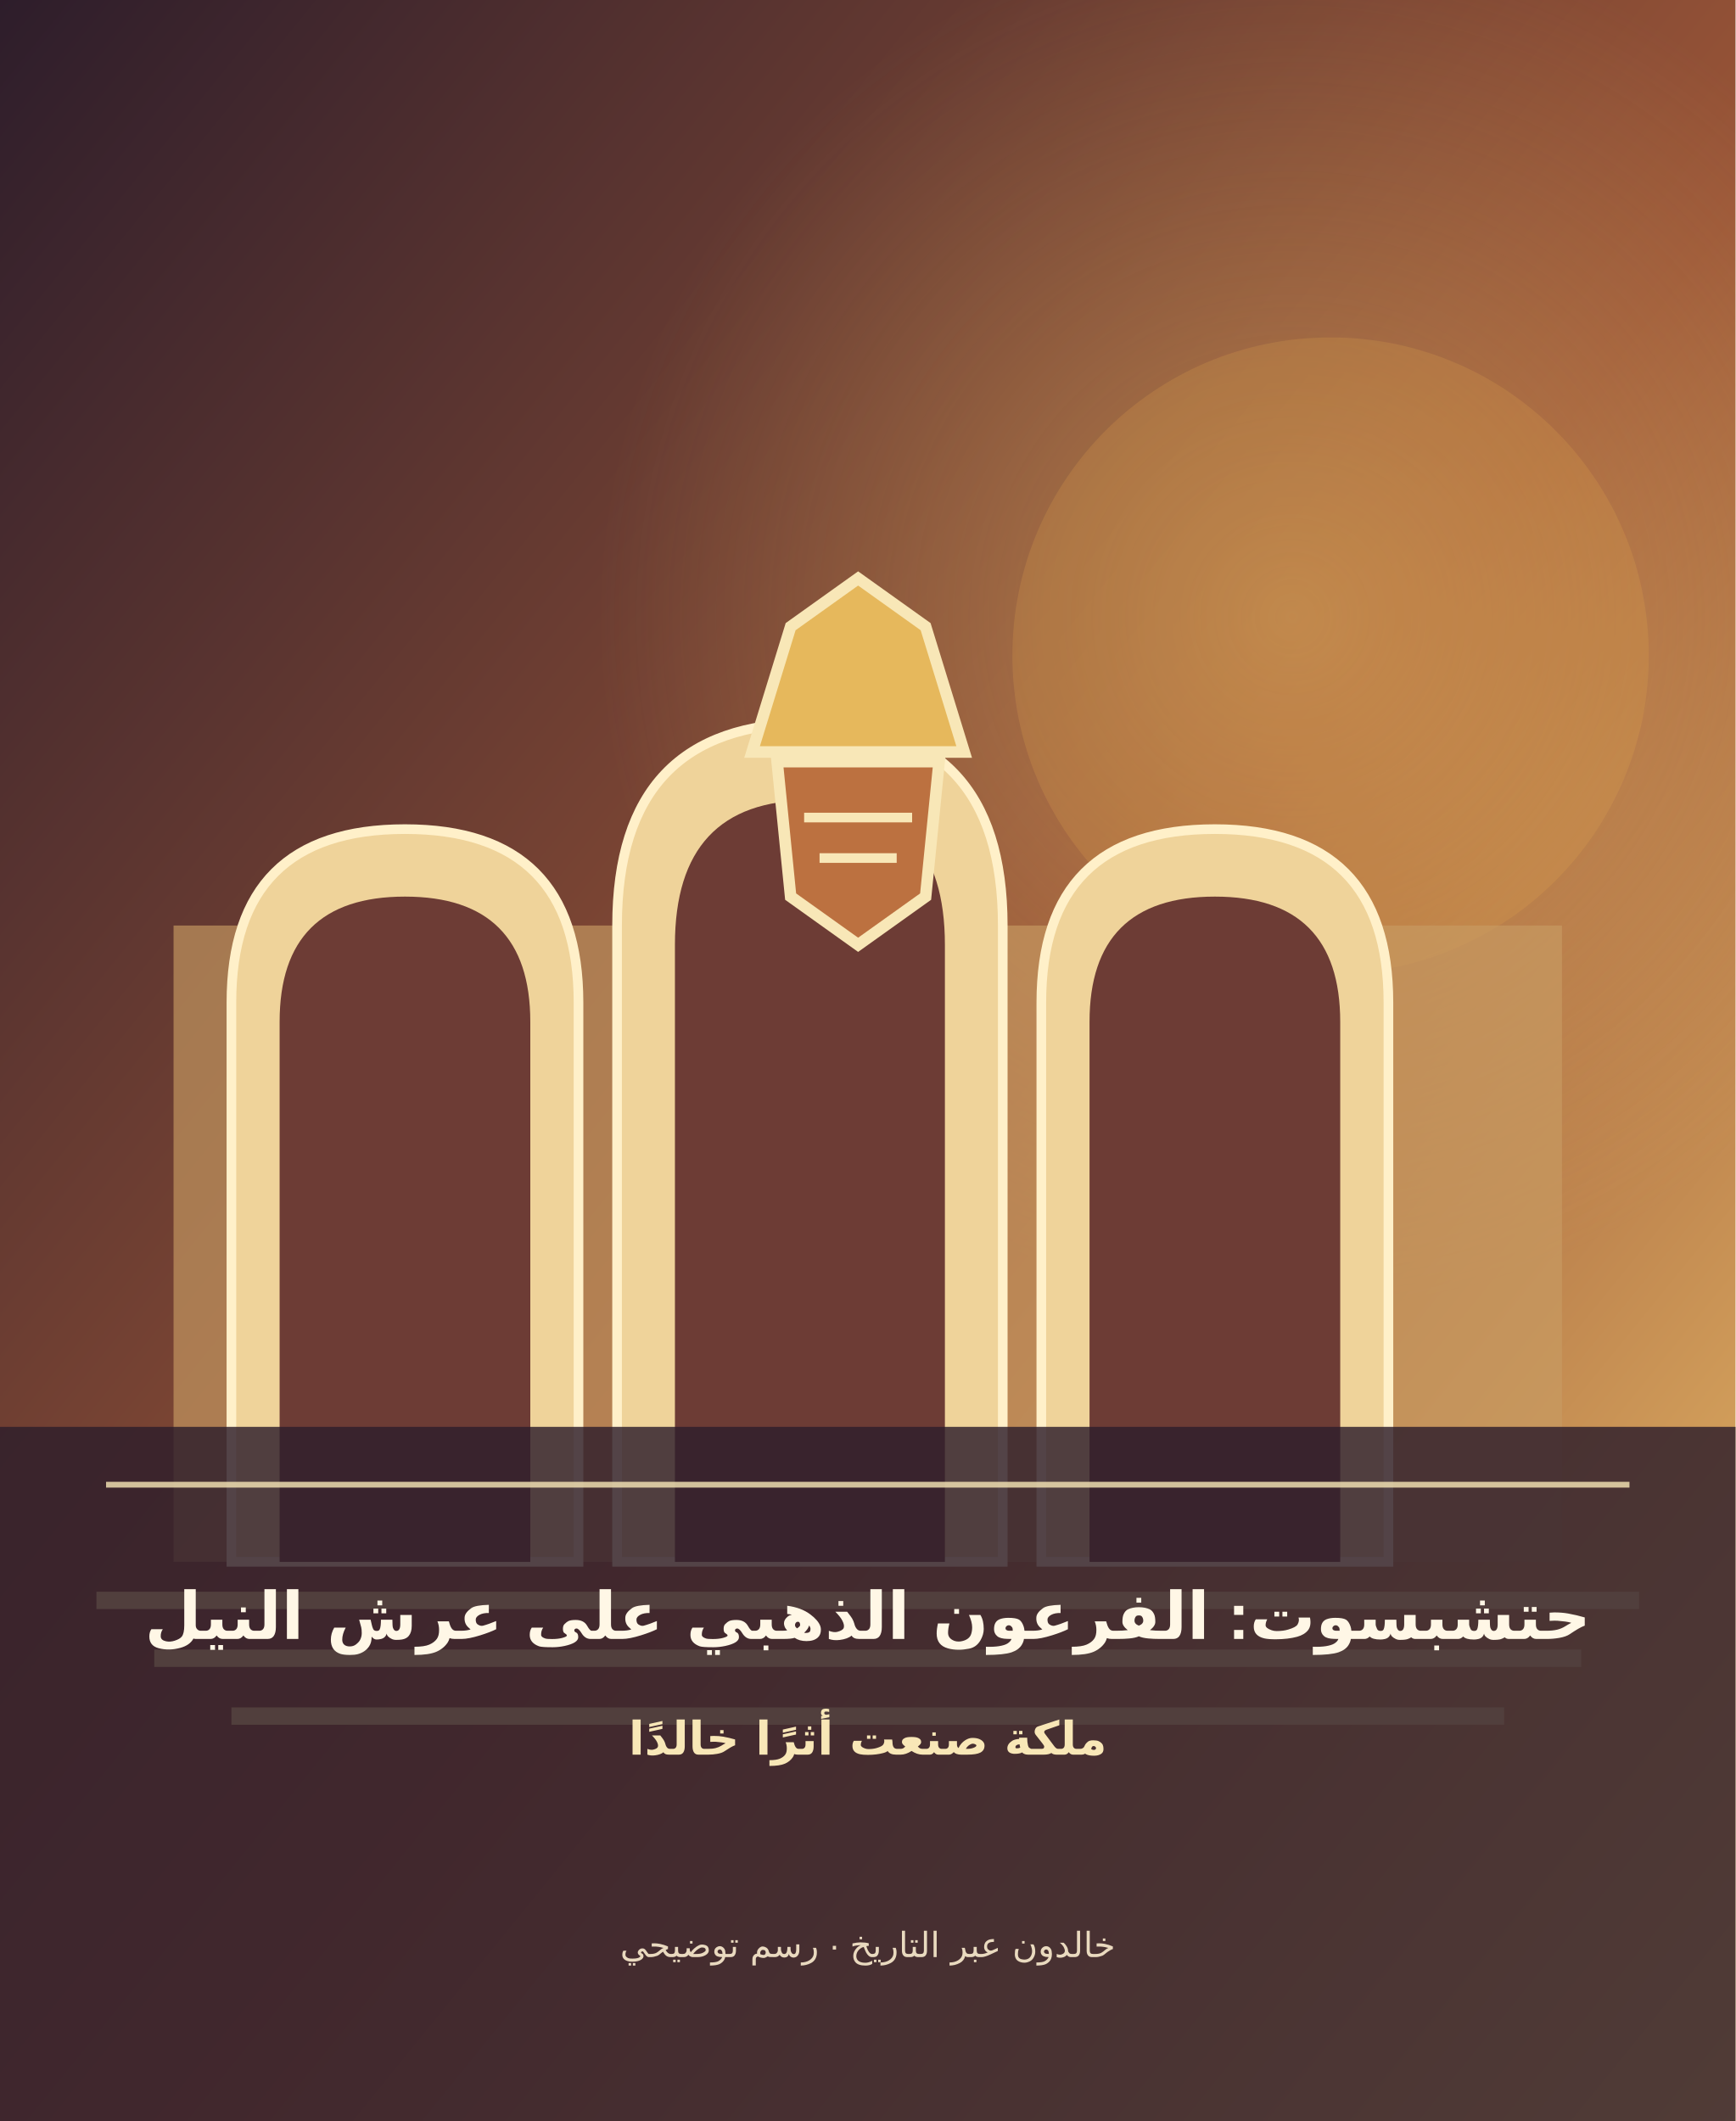
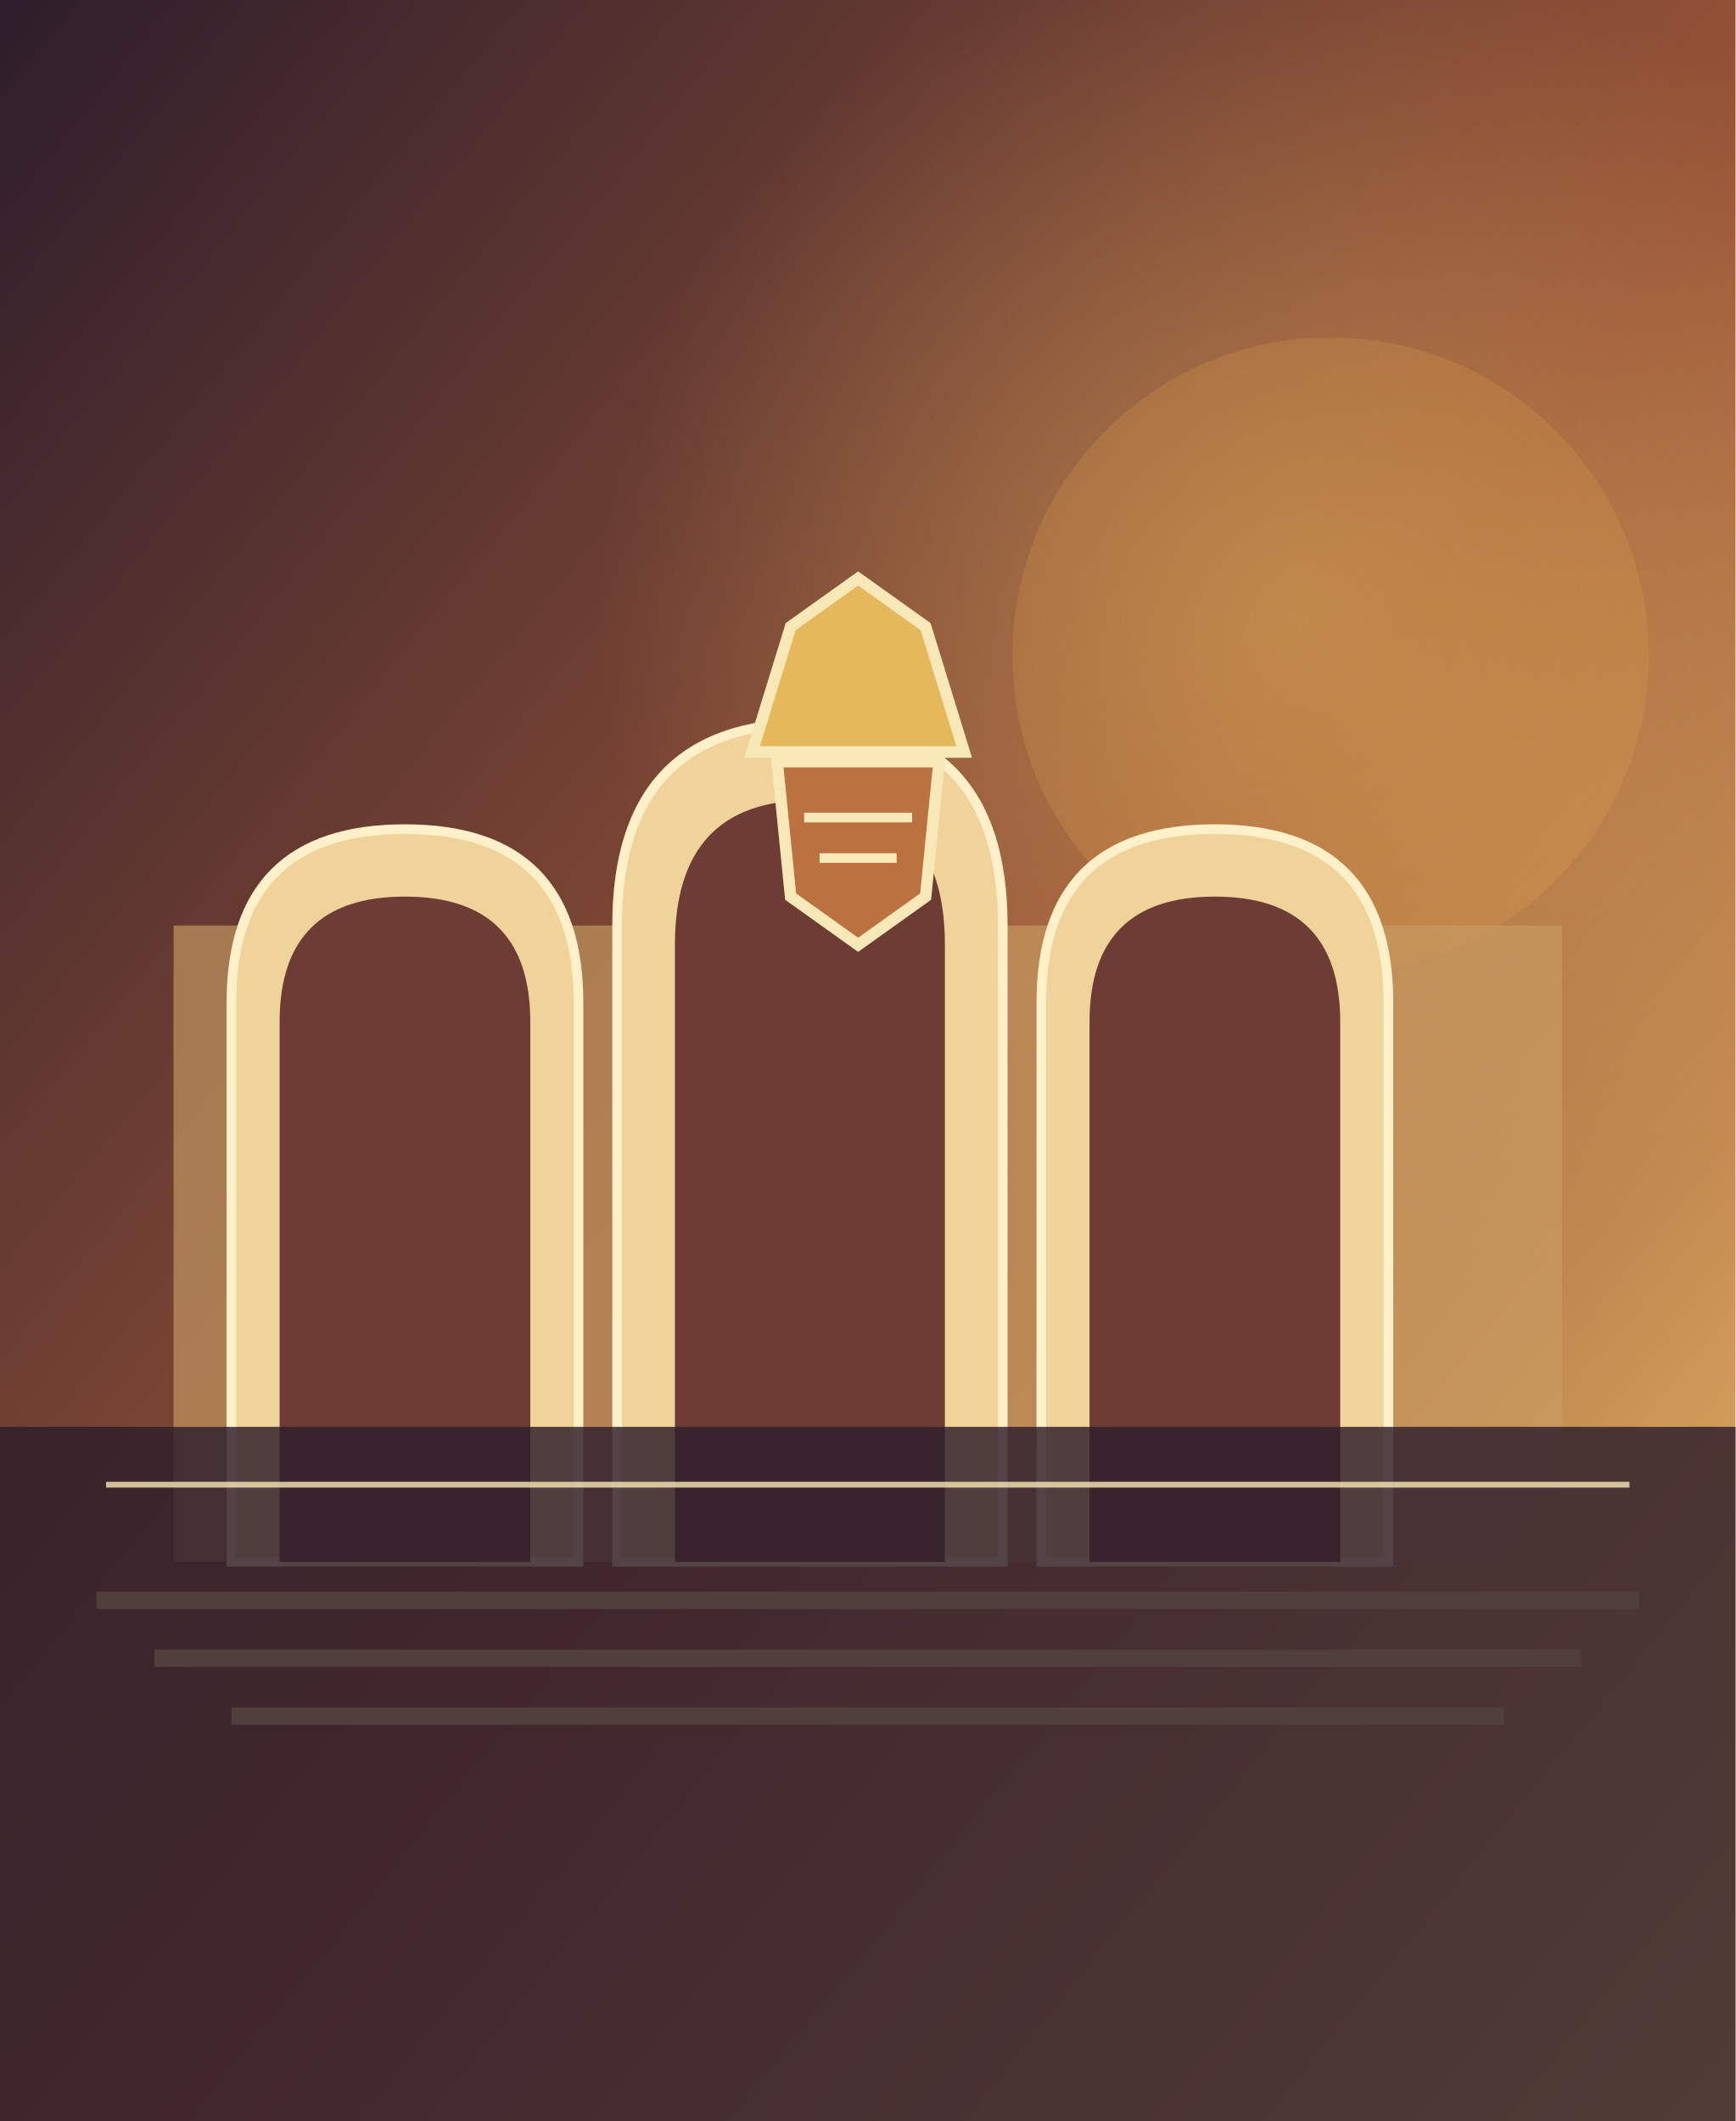
- <svg xmlns="http://www.w3.org/2000/svg" width="900" height="1100" viewBox="0 0 900 1100" role="img" aria-labelledby="title desc">
+ <svg xmlns="http://www.w3.org/2000/svg" width="900" height="1100" viewBox="0 0 900 1100" aria-hidden="true">
  <defs>
    <linearGradient id="bg" x1="0" y1="0" x2="1" y2="1">
      <stop stop-color="#2d1d2b" />
      <stop offset=".55" stop-color="#9a5537" />
      <stop offset="1" stop-color="#f0c66e" />
    </linearGradient>
    <radialGradient id="glow">
      <stop stop-color="#f0c66e" stop-opacity=".4" />
      <stop offset="1" stop-color="#f0c66e" stop-opacity="0" />
    </radialGradient>
  </defs>
  <rect width="900" height="1100" fill="url(#bg)" />
  <circle cx="670" cy="320" r="360" fill="url(#glow)" />
  <g transform="translate(0 90) scale(1.0 1.0)">
    <circle cx="690" cy="250" r="165" fill="#e8a94d" opacity=".2" />
    <path d="M90 720V390H810V720Z" fill="#c89b62" opacity=".65" />
    <g fill="#efd39a" stroke="#fff0c9" stroke-width="5">
      <path d="M120 720V430Q120 340 210 340Q300 340 300 430V720Z" />
      <path d="M320 720V390Q320 285 420 285Q520 285 520 390V720Z" />
      <path d="M540 720V430Q540 340 630 340Q720 340 720 430V720Z" />
    </g>
    <g fill="#6d3c35">
      <path d="M145 720V440Q145 375 210 375Q275 375 275 440V720Z" />
      <path d="M350 720V400Q350 325 420 325Q490 325 490 400V720Z" />
      <path d="M565 720V440Q565 375 630 375Q695 375 695 440V720Z" />
    </g>
    <path d="M50 740H850M80 770H820M120 800H780" stroke="#f6d78e" stroke-width="9" />
    <g transform="translate(445 330)">
      <path d="M-55 -30L-35 -95L0 -120L35 -95L55 -30Z" fill="#e6b85c" stroke="#f8e7b7" stroke-width="6" />
      <path d="M-42 -25L-35 45L0 70L35 45L42 -25Z" fill="#bc7140" stroke="#f8e7b7" stroke-width="6" />
      <path d="M-28 4H28M-20 25H20" stroke="#f8e7b7" stroke-width="5" />
    </g>
  </g>
  <rect x="0" y="740" width="900" height="360" fill="#2d1d2b" opacity=".82" />
  <path d="M55 770H845" stroke="#f8e7b7" stroke-width="3" opacity=".8" />
-   <text x="50%" y="850" text-anchor="middle" fill="#fff7e6" font-family="Cairo,Arial,sans-serif" font-size="34" font-weight="800">حتشبسوت: الفرعون الذهبي على عرش النيل</text>
-   <text x="50%" y="910" text-anchor="middle" fill="#f8e7b7" font-family="Cairo,Arial,sans-serif" font-size="24" font-weight="700">ملكة صنعت أثرًا خالدًا</text>
-   <text x="50%" y="1015" text-anchor="middle" fill="#fff0d2" opacity=".88" font-family="Cairo,Arial,sans-serif" font-size="18">خالدون عبر التاريخ · رسم توضيحي</text>
</svg>
